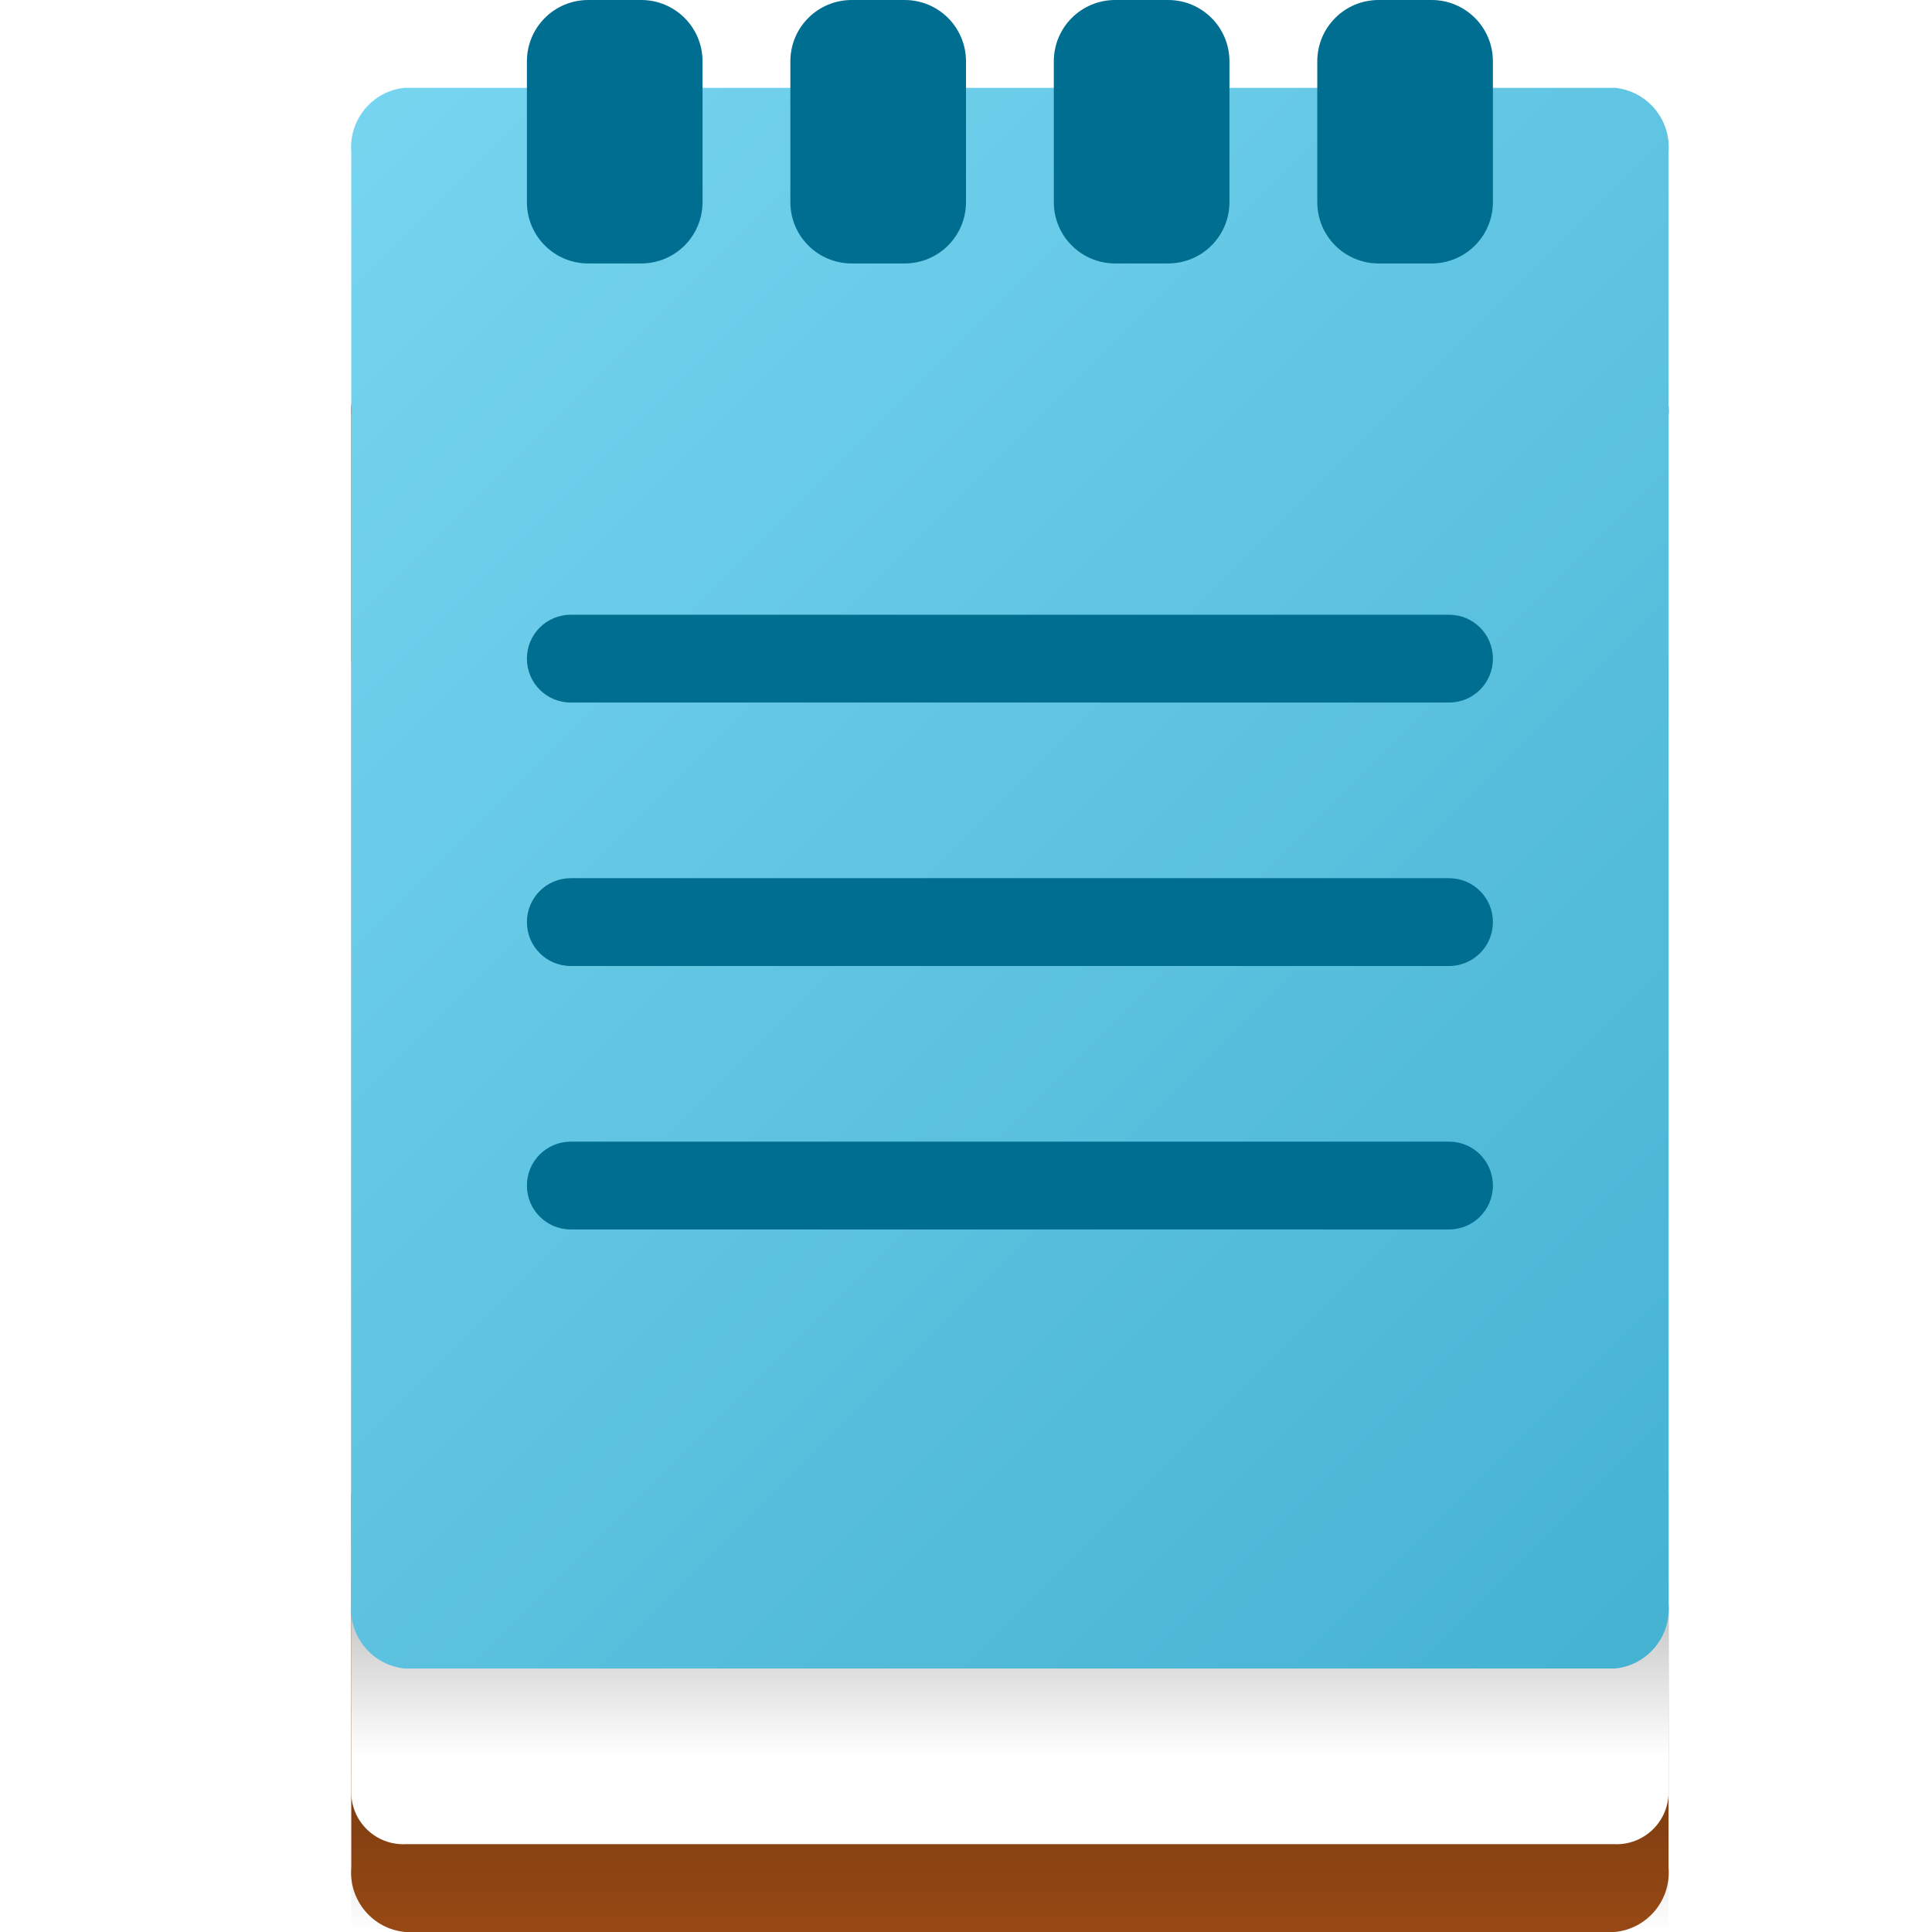
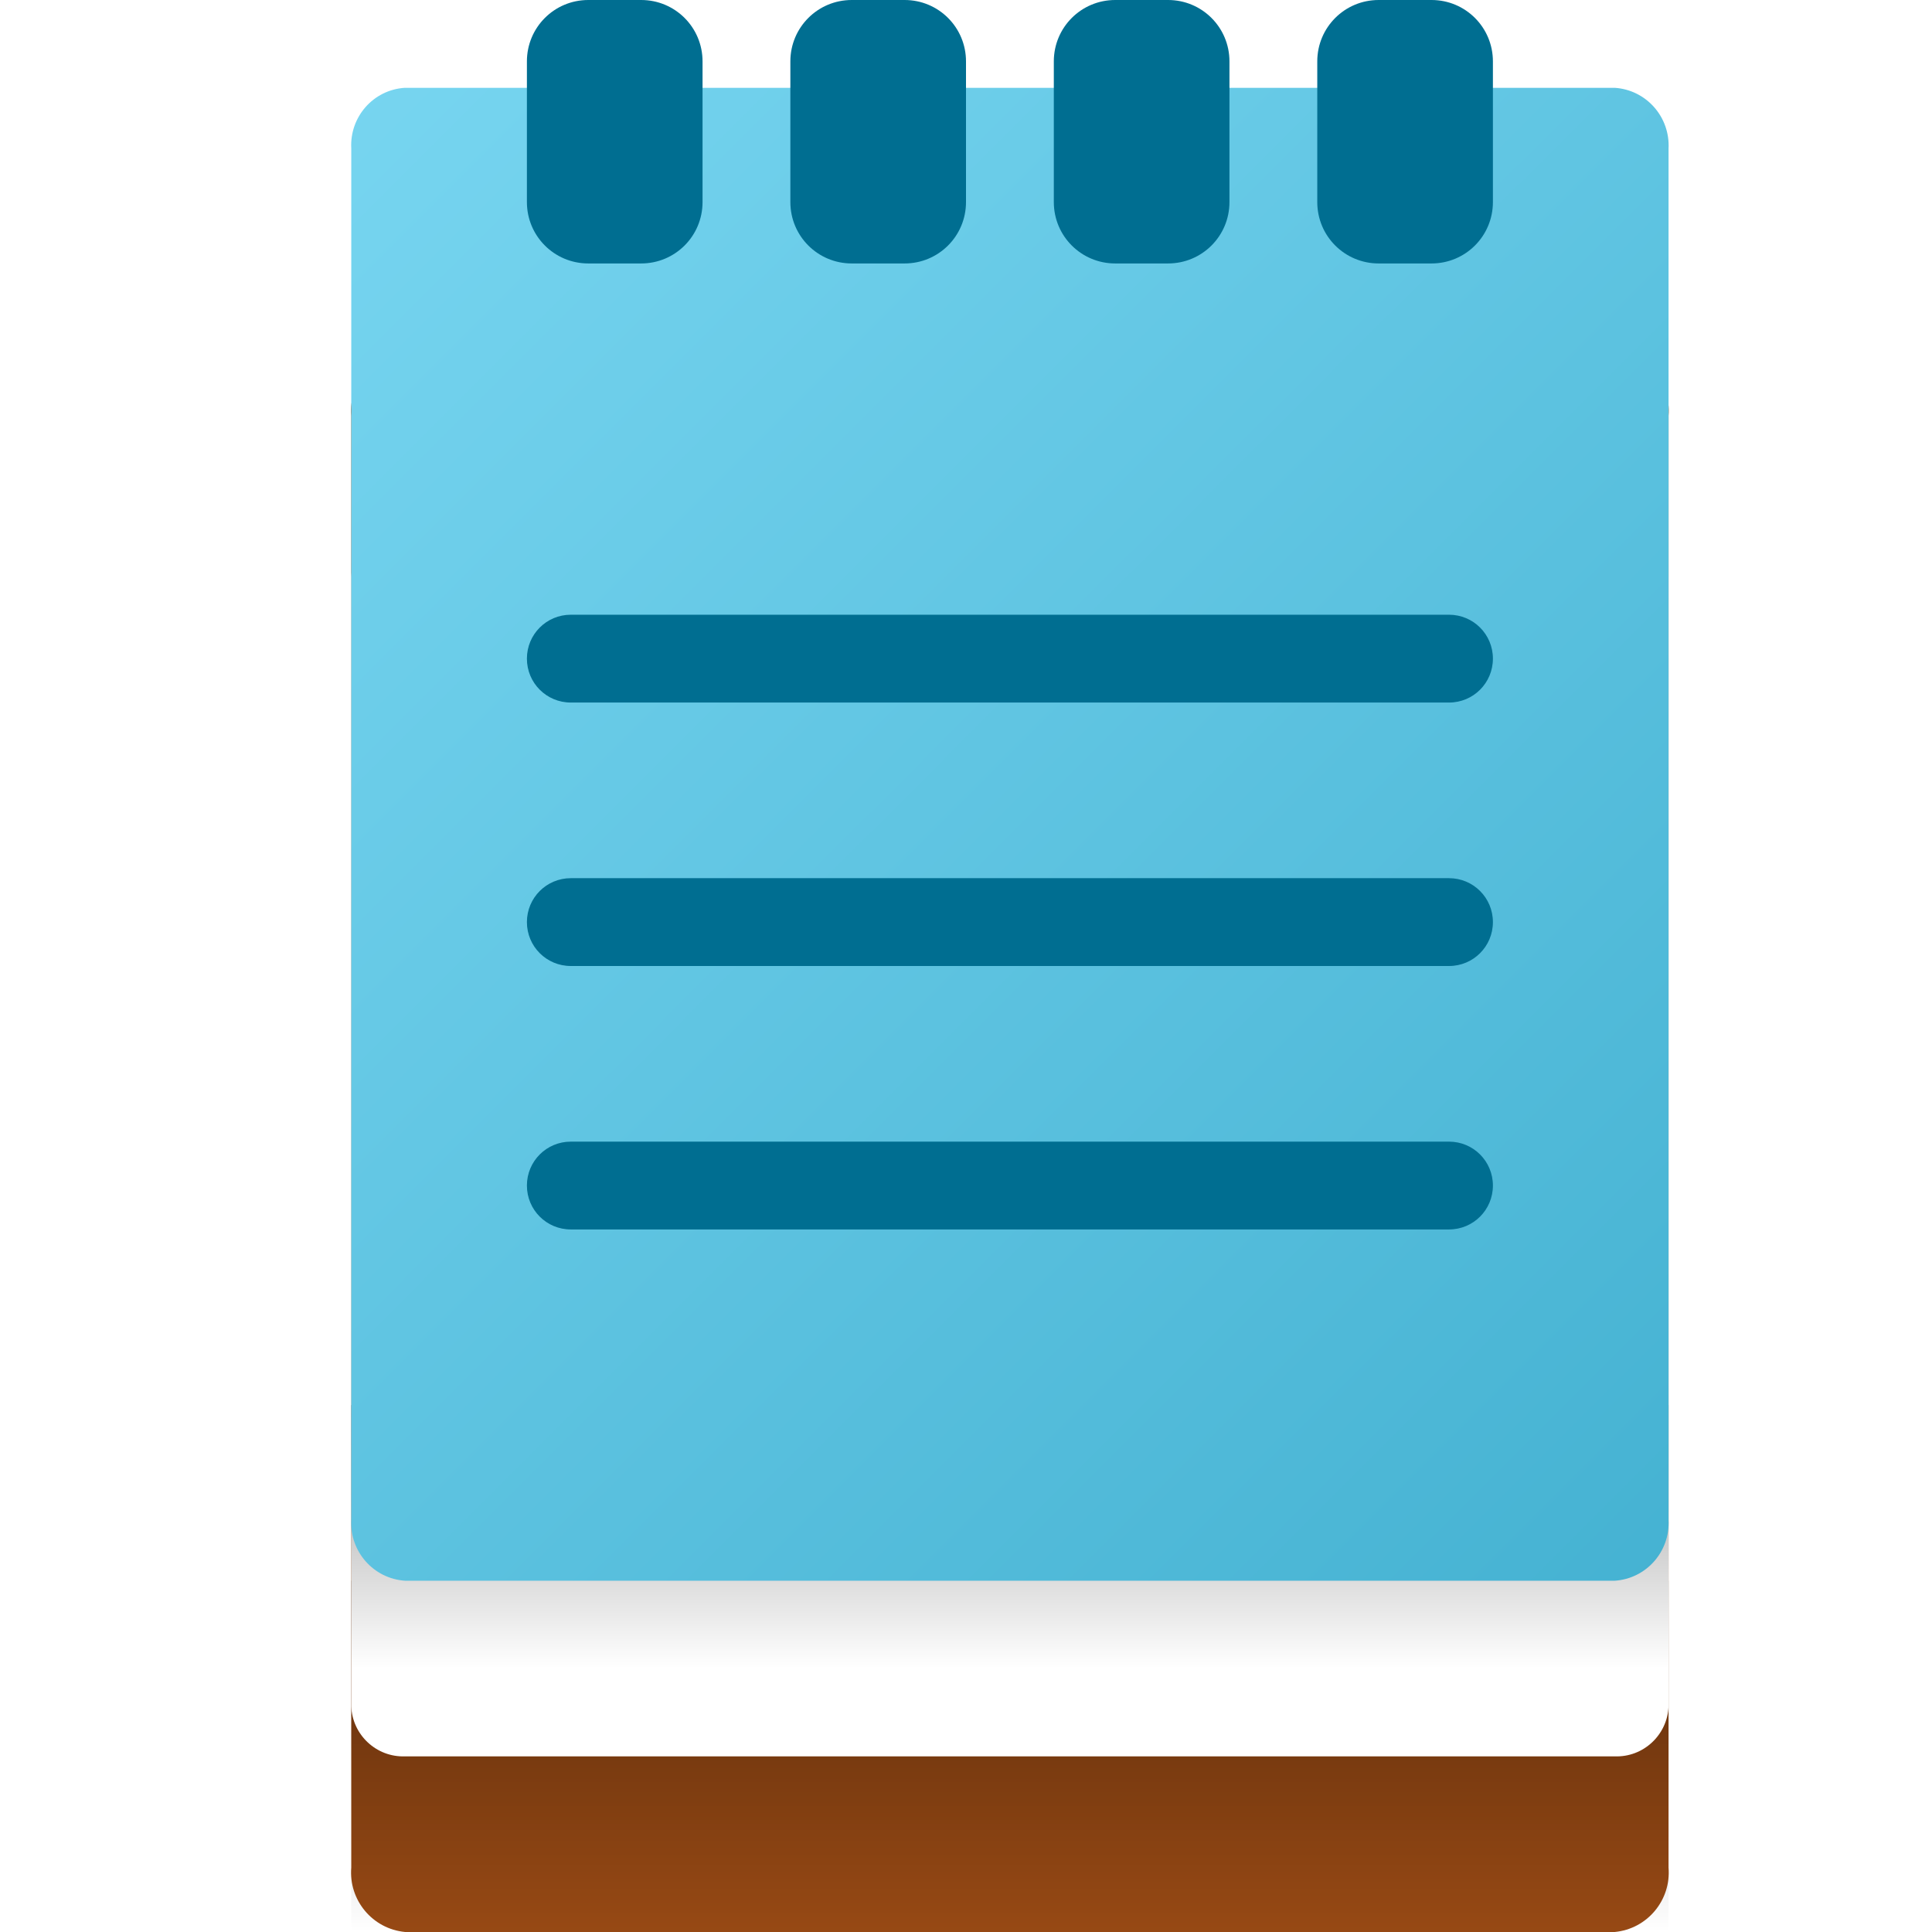
<svg xmlns="http://www.w3.org/2000/svg" width="22px" height="22px" viewBox="0 0 22 22" version="1.1">
  <defs>
    <linearGradient id="linear0" gradientUnits="userSpaceOnUse" x1="11.5" y1="18" x2="11.5" y2="22">
      <stop offset="0" style="stop-color:rgb(0%,0%,0%);stop-opacity:0.4;" />
      <stop offset="1" style="stop-color:rgb(0%,0%,0%);stop-opacity:0;" />
    </linearGradient>
-     <linearGradient id="linear1" gradientUnits="userSpaceOnUse" x1="11.5" y1="17" x2="11.5" y2="20">
+     <linearGradient id="linear1" gradientUnits="userSpaceOnUse" x1="11.5" y1="16" x2="11.5" y2="19">
      <stop offset="0" style="stop-color:rgb(0%,0%,0%);stop-opacity:0.4;" />
      <stop offset="1" style="stop-color:rgb(0%,0%,0%);stop-opacity:0;" />
    </linearGradient>
-     <linearGradient id="linear2" gradientUnits="userSpaceOnUse" x1="9.77" y1="97.218" x2="14.613" y2="92.375" gradientTransform="matrix(3.4079,0,0,-3.4079,-30.0483,333.0539)">
+     <linearGradient id="linear2" gradientUnits="userSpaceOnUse" x1="9.844" y1="97.291" x2="14.54" y2="92.595" gradientTransform="matrix(3.4079,0,0,-3.4079,-30.0483,333.0539)">
      <stop offset="0" style="stop-color:rgb(46.667%,83.529%,94.118%);stop-opacity:1;" />
      <stop offset="1" style="stop-color:rgb(27.059%,69.804%,82.353%);stop-opacity:1;" />
    </linearGradient>
  </defs>
  <g id="surface1">
    <path style=" stroke:none;fill-rule:nonzero;fill:rgb(59.216%,28.627%,7.843%);fill-opacity:1;" d="M 4.613 4 L 18.387 4 C 18.758 4.035 19.031 4.363 19 4.734 L 19 21.266 C 19.031 21.637 18.758 21.965 18.387 22 L 4.613 22 C 4.242 21.965 3.969 21.637 4 21.266 L 4 4.734 C 3.969 4.363 4.242 4.035 4.613 4 Z M 4.613 4 " />
    <path style=" stroke:none;fill-rule:nonzero;fill:url(#linear0);" d="M 4 18 L 19 18 L 19 22 L 4 22 Z M 4 18 " />
-     <path style=" stroke:none;fill-rule:nonzero;fill:rgb(100%,100%,100%);fill-opacity:1;" d="M 4.613 7 L 18.387 7 C 18.715 6.988 18.988 7.246 19 7.57 L 19 20.43 C 18.988 20.754 18.715 21.012 18.387 21 L 4.613 21 C 4.285 21.012 4.012 20.754 4 20.43 L 4 7.57 C 4.012 7.246 4.285 6.988 4.613 7 Z M 4.613 7 " />
-     <path style=" stroke:none;fill-rule:nonzero;fill:url(#linear1);" d="M 4 17 L 19 17 L 19 20 L 4 20 Z M 4 17 " />
-     <path style=" stroke:none;fill-rule:nonzero;fill:url(#linear2);" d="M 4.609 1 L 18.387 1 C 18.758 1.035 19.031 1.363 19 1.734 L 19 18.266 C 19.031 18.637 18.758 18.965 18.387 19 L 4.613 19 C 4.242 18.965 3.969 18.637 4 18.266 L 4 1.734 C 3.969 1.363 4.242 1.035 4.609 1 Z M 4.609 1 " />
+     <path style=" stroke:none;fill-rule:nonzero;fill:rgb(100%,100%,100%);fill-opacity:1;" d="M 4.613 6 L 18.387 6 C 18.715 5.988 18.988 6.246 19 6.57 L 19 19.43 C 18.988 19.754 18.715 20.012 18.387 20 L 4.613 20 C 4.285 20.012 4.012 19.754 4 19.43 L 4 6.57 C 4.012 6.246 4.285 5.988 4.613 6 Z M 4.613 6 " />
+     <path style=" stroke:none;fill-rule:nonzero;fill:url(#linear1);" d="M 4 16 L 19 16 L 19 19 L 4 19 Z M 4 16 " />
+     <path style=" stroke:none;fill-rule:nonzero;fill:url(#linear2);" d="M 4.609 1 L 18.387 1 C 18.746 1.023 19.02 1.332 19 1.695 L 19 17.305 C 19.02 17.668 18.746 17.977 18.387 18 L 4.613 18 C 4.254 17.977 3.98 17.668 4 17.305 L 4 1.691 C 3.98 1.332 4.25 1.023 4.609 1 Z M 4.609 1 " />
    <path style=" stroke:none;fill-rule:nonzero;fill:rgb(0%,43.137%,56.863%);fill-opacity:1;" d="M 6.699 0 L 7.301 0 C 7.688 0 8 0.312 8 0.699 L 8 2.301 C 8 2.688 7.688 3 7.301 3 L 6.699 3 C 6.312 3 6 2.688 6 2.301 L 6 0.699 C 6 0.312 6.312 0 6.699 0 Z M 6.699 0 " />
    <path style=" stroke:none;fill-rule:nonzero;fill:rgb(0%,43.137%,56.863%);fill-opacity:1;" d="M 6.5 7 L 16.5 7 C 16.777 7 17 7.223 17 7.5 C 17 7.777 16.777 8 16.5 8 L 6.5 8 C 6.223 8 6 7.777 6 7.5 C 6 7.223 6.223 7 6.5 7 Z M 6.5 7 " />
    <path style=" stroke:none;fill-rule:nonzero;fill:rgb(0%,43.137%,56.863%);fill-opacity:1;" d="M 9.699 0 L 10.301 0 C 10.688 0 11 0.312 11 0.699 L 11 2.301 C 11 2.688 10.688 3 10.301 3 L 9.699 3 C 9.312 3 9 2.688 9 2.301 L 9 0.699 C 9 0.312 9.312 0 9.699 0 Z M 9.699 0 " />
    <path style=" stroke:none;fill-rule:nonzero;fill:rgb(0%,43.137%,56.863%);fill-opacity:1;" d="M 12.699 0 L 13.301 0 C 13.688 0 14 0.312 14 0.699 L 14 2.301 C 14 2.688 13.688 3 13.301 3 L 12.699 3 C 12.312 3 12 2.688 12 2.301 L 12 0.699 C 12 0.312 12.312 0 12.699 0 Z M 12.699 0 " />
    <path style=" stroke:none;fill-rule:nonzero;fill:rgb(0%,43.137%,56.863%);fill-opacity:1;" d="M 15.699 0 L 16.301 0 C 16.688 0 17 0.312 17 0.699 L 17 2.301 C 17 2.688 16.688 3 16.301 3 L 15.699 3 C 15.312 3 15 2.688 15 2.301 L 15 0.699 C 15 0.312 15.312 0 15.699 0 Z M 15.699 0 " />
    <path style=" stroke:none;fill-rule:nonzero;fill:rgb(0%,43.137%,56.863%);fill-opacity:1;" d="M 6.5 10 L 16.5 10 C 16.777 10 17 10.223 17 10.5 C 17 10.777 16.777 11 16.5 11 L 6.5 11 C 6.223 11 6 10.777 6 10.5 C 6 10.223 6.223 10 6.5 10 Z M 6.5 10 " />
    <path style=" stroke:none;fill-rule:nonzero;fill:rgb(0%,43.137%,56.863%);fill-opacity:1;" d="M 6.5 13 L 16.5 13 C 16.777 13 17 13.223 17 13.5 C 17 13.777 16.777 14 16.5 14 L 6.5 14 C 6.223 14 6 13.777 6 13.5 C 6 13.223 6.223 13 6.5 13 Z M 6.5 13 " />
  </g>
</svg>
